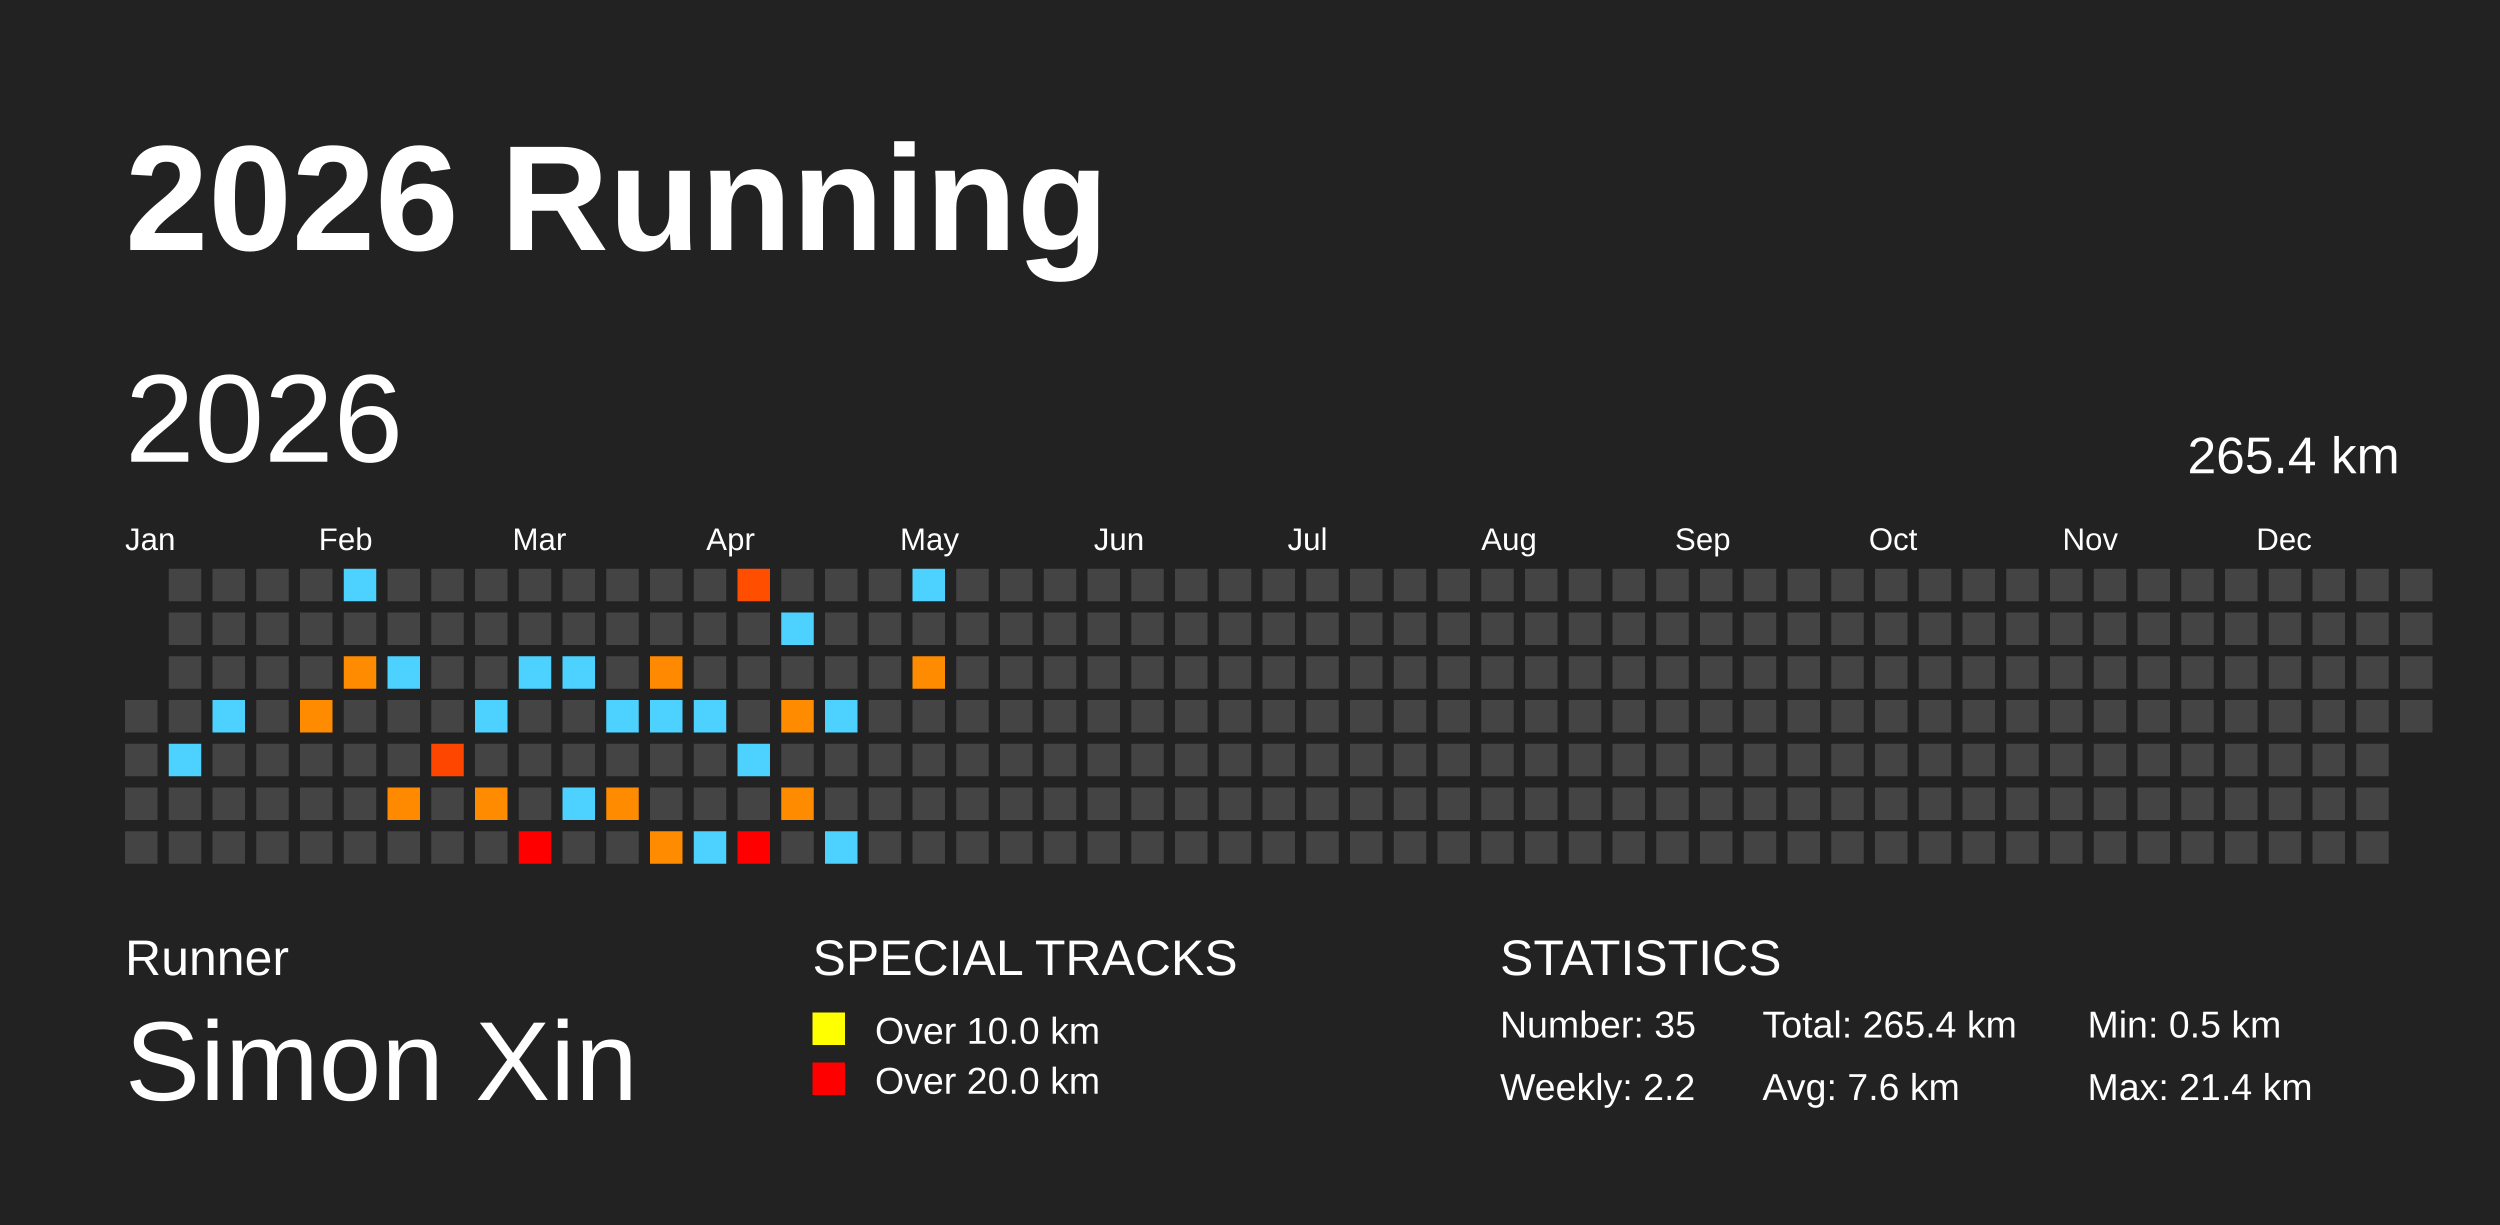
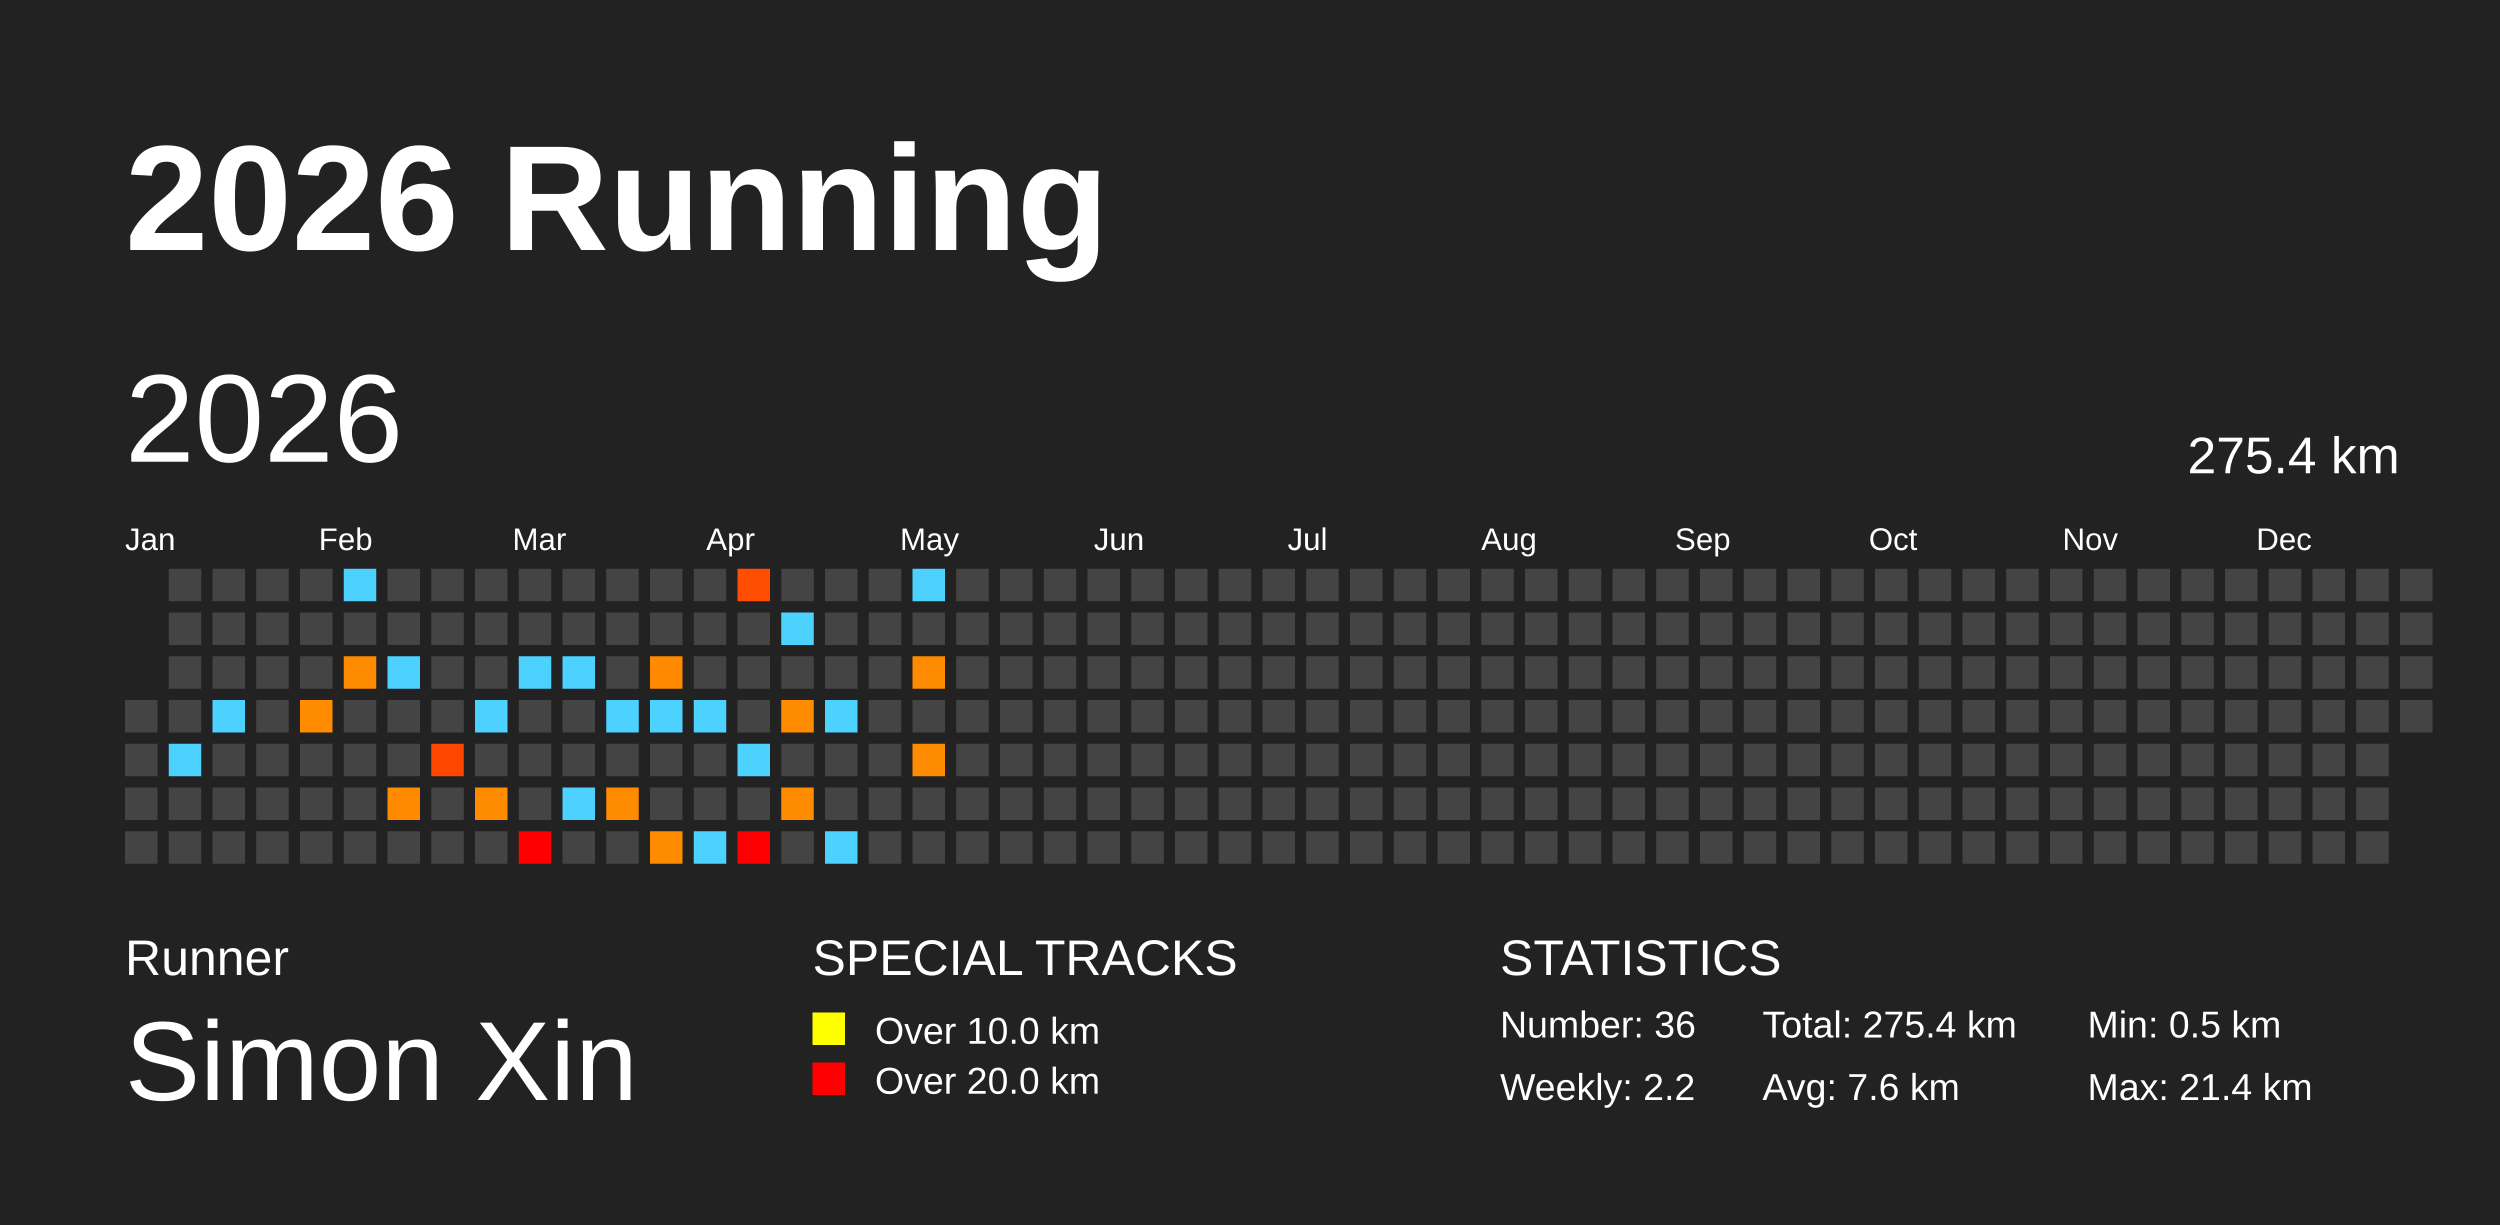
<svg xmlns="http://www.w3.org/2000/svg" baseProfile="full" height="98mm" version="1.1" viewBox="0,0,200,98" width="200mm">
  <defs />
  <rect fill="#222222" height="98" width="200" x="0" y="0" />
  <text fill="#FFFFFF" style="font-size:12px; font-family:Arial; font-weight:bold;" x="10" y="20">2026 Running</text>
  <text fill="#FFFFFF" style="font-size:4px; font-family:Arial" x="10" y="78">Runner</text>
  <text fill="#FFFFFF" style="font-size:9px; font-family:Arial" x="10" y="88">Simon Xin</text>
  <text fill="#FFFFFF" style="font-size:4px; font-family:Arial" x="65" y="78">SPECIAL TRACKS</text>
  <rect fill="yellow" height="2.6" width="2.6" x="65" y="81" />
  <text fill="#FFFFFF" style="font-size:3px; font-family:Arial" x="70" y="83.5">Over 10.0 km</text>
  <rect fill="red" height="2.6" width="2.6" x="65" y="85" />
  <text fill="#FFFFFF" style="font-size:3px; font-family:Arial" x="70" y="87.5">Over 20.0 km</text>
  <text fill="#FFFFFF" style="font-size:4px; font-family:Arial" x="120" y="78">STATISTICS</text>
-   <text fill="#FFFFFF" style="font-size:3px; font-family:Arial" x="120" y="83">Number: 35</text>
+   <text fill="#FFFFFF" style="font-size:3px; font-family:Arial" x="120" y="83">Number: 36</text>
  <text fill="#FFFFFF" style="font-size:3px; font-family:Arial" x="120" y="88">Weekly: 2.2</text>
-   <text fill="#FFFFFF" style="font-size:3px; font-family:Arial" x="141" y="83">Total: 265.4 km</text>
+   <text fill="#FFFFFF" style="font-size:3px; font-family:Arial" x="141" y="83">Total: 275.4 km</text>
  <text fill="#FFFFFF" style="font-size:3px; font-family:Arial" x="141" y="88">Avg: 7.6 km</text>
  <text fill="#FFFFFF" style="font-size:3px; font-family:Arial" x="167" y="83">Min: 0.5 km</text>
  <text fill="#FFFFFF" style="font-size:3px; font-family:Arial" x="167" y="88">Max: 21.4 km</text>
  <text dominant-baseline="hanging" fill="#FFFFFF" style="font-size:10.0px; font-family:Arial;" x="10" y="30">2026</text>
-   <text dominant-baseline="hanging" fill="#FFFFFF" style="font-size:4.125px; font-family:Arial;" x="175" y="35">265.4 km</text>
+   <text dominant-baseline="hanging" fill="#FFFFFF" style="font-size:4.125px; font-family:Arial;" x="175" y="35">275.4 km</text>
  <text fill="#FFFFFF" style="font-size:2.5px; font-family:Arial" x="10.0" y="44">Jan</text>
  <text fill="#FFFFFF" style="font-size:2.5px; font-family:Arial" x="25.5" y="44">Feb</text>
  <text fill="#FFFFFF" style="font-size:2.5px; font-family:Arial" x="41.0" y="44">Mar</text>
  <text fill="#FFFFFF" style="font-size:2.5px; font-family:Arial" x="56.5" y="44">Apr</text>
  <text fill="#FFFFFF" style="font-size:2.5px; font-family:Arial" x="72.0" y="44">May</text>
  <text fill="#FFFFFF" style="font-size:2.5px; font-family:Arial" x="87.5" y="44">Jun</text>
  <text fill="#FFFFFF" style="font-size:2.5px; font-family:Arial" x="103.0" y="44">Jul</text>
  <text fill="#FFFFFF" style="font-size:2.5px; font-family:Arial" x="118.5" y="44">Aug</text>
  <text fill="#FFFFFF" style="font-size:2.5px; font-family:Arial" x="134.0" y="44">Sep</text>
  <text fill="#FFFFFF" style="font-size:2.5px; font-family:Arial" x="149.5" y="44">Oct</text>
  <text fill="#FFFFFF" style="font-size:2.5px; font-family:Arial" x="165.0" y="44">Nov</text>
  <text fill="#FFFFFF" style="font-size:2.5px; font-family:Arial" x="180.5" y="44">Dec</text>
  <rect fill="#444444" height="2.6" width="2.6" x="10.0" y="56.0" />
  <rect fill="#444444" height="2.6" width="2.6" x="10.0" y="59.5" />
  <rect fill="#444444" height="2.6" width="2.6" x="10.0" y="63.0" />
  <rect fill="#444444" height="2.6" width="2.6" x="10.0" y="66.5" />
  <rect fill="#444444" height="2.6" width="2.6" x="13.5" y="45.5" />
  <rect fill="#444444" height="2.6" width="2.6" x="13.5" y="49.0" />
  <rect fill="#444444" height="2.6" width="2.6" x="13.5" y="52.5" />
  <rect fill="#444444" height="2.6" width="2.6" x="13.5" y="56.0" />
  <rect fill="#4dd2ff" height="2.6" width="2.6" x="13.5" y="59.5" />
  <rect fill="#444444" height="2.6" width="2.6" x="13.5" y="63.0" />
  <rect fill="#444444" height="2.6" width="2.6" x="13.5" y="66.5" />
  <rect fill="#444444" height="2.6" width="2.6" x="17.0" y="45.5" />
  <rect fill="#444444" height="2.6" width="2.6" x="17.0" y="49.0" />
  <rect fill="#444444" height="2.6" width="2.6" x="17.0" y="52.5" />
  <rect fill="#4dd2ff" height="2.6" width="2.6" x="17.0" y="56.0" />
  <rect fill="#444444" height="2.6" width="2.6" x="17.0" y="59.5" />
  <rect fill="#444444" height="2.6" width="2.6" x="17.0" y="63.0" />
  <rect fill="#444444" height="2.6" width="2.6" x="17.0" y="66.5" />
  <rect fill="#444444" height="2.6" width="2.6" x="20.5" y="45.5" />
  <rect fill="#444444" height="2.6" width="2.6" x="20.5" y="49.0" />
  <rect fill="#444444" height="2.6" width="2.6" x="20.5" y="52.5" />
  <rect fill="#444444" height="2.6" width="2.6" x="20.5" y="56.0" />
  <rect fill="#444444" height="2.6" width="2.6" x="20.5" y="59.5" />
  <rect fill="#444444" height="2.6" width="2.6" x="20.5" y="63.0" />
  <rect fill="#444444" height="2.6" width="2.6" x="20.5" y="66.5" />
  <rect fill="#444444" height="2.6" width="2.6" x="24.0" y="45.5" />
  <rect fill="#444444" height="2.6" width="2.6" x="24.0" y="49.0" />
  <rect fill="#444444" height="2.6" width="2.6" x="24.0" y="52.5" />
  <rect fill="#ff8b00" height="2.6" width="2.6" x="24.0" y="56.0" />
  <rect fill="#444444" height="2.6" width="2.6" x="24.0" y="59.5" />
  <rect fill="#444444" height="2.6" width="2.6" x="24.0" y="63.0" />
  <rect fill="#444444" height="2.6" width="2.6" x="24.0" y="66.5" />
  <rect fill="#4dd2ff" height="2.6" width="2.6" x="27.5" y="45.5" />
  <rect fill="#444444" height="2.6" width="2.6" x="27.5" y="49.0" />
  <rect fill="#ff8b00" height="2.6" width="2.6" x="27.5" y="52.5" />
  <rect fill="#444444" height="2.6" width="2.6" x="27.5" y="56.0" />
  <rect fill="#444444" height="2.6" width="2.6" x="27.5" y="59.5" />
  <rect fill="#444444" height="2.6" width="2.6" x="27.5" y="63.0" />
  <rect fill="#444444" height="2.6" width="2.6" x="27.5" y="66.5" />
  <rect fill="#444444" height="2.6" width="2.6" x="31.0" y="45.5" />
  <rect fill="#444444" height="2.6" width="2.6" x="31.0" y="49.0" />
  <rect fill="#4dd2ff" height="2.6" width="2.6" x="31.0" y="52.5" />
  <rect fill="#444444" height="2.6" width="2.6" x="31.0" y="56.0" />
  <rect fill="#444444" height="2.6" width="2.6" x="31.0" y="59.5" />
  <rect fill="#ff8a00" height="2.6" width="2.6" x="31.0" y="63.0" />
  <rect fill="#444444" height="2.6" width="2.6" x="31.0" y="66.5" />
  <rect fill="#444444" height="2.6" width="2.6" x="34.5" y="45.5" />
  <rect fill="#444444" height="2.6" width="2.6" x="34.5" y="49.0" />
  <rect fill="#444444" height="2.6" width="2.6" x="34.5" y="52.5" />
  <rect fill="#444444" height="2.6" width="2.6" x="34.5" y="56.0" />
  <rect fill="#ff4600" height="2.6" width="2.6" x="34.5" y="59.5" />
  <rect fill="#444444" height="2.6" width="2.6" x="34.5" y="63.0" />
  <rect fill="#444444" height="2.6" width="2.6" x="34.5" y="66.5" />
  <rect fill="#444444" height="2.6" width="2.6" x="38.0" y="45.5" />
  <rect fill="#444444" height="2.6" width="2.6" x="38.0" y="49.0" />
  <rect fill="#444444" height="2.6" width="2.6" x="38.0" y="52.5" />
  <rect fill="#4dd2ff" height="2.6" width="2.6" x="38.0" y="56.0" />
  <rect fill="#444444" height="2.6" width="2.6" x="38.0" y="59.5" />
  <rect fill="#ff8b00" height="2.6" width="2.6" x="38.0" y="63.0" />
  <rect fill="#444444" height="2.6" width="2.6" x="38.0" y="66.5" />
  <rect fill="#444444" height="2.6" width="2.6" x="41.5" y="45.5" />
  <rect fill="#444444" height="2.6" width="2.6" x="41.5" y="49.0" />
  <rect fill="#4dd2ff" height="2.6" width="2.6" x="41.5" y="52.5" />
  <rect fill="#444444" height="2.6" width="2.6" x="41.5" y="56.0" />
  <rect fill="#444444" height="2.6" width="2.6" x="41.5" y="59.5" />
  <rect fill="#444444" height="2.6" width="2.6" x="41.5" y="63.0" />
  <rect fill="red" height="2.6" width="2.6" x="41.5" y="66.5" />
  <rect fill="#444444" height="2.6" width="2.6" x="45.0" y="45.5" />
  <rect fill="#444444" height="2.6" width="2.6" x="45.0" y="49.0" />
  <rect fill="#4dd2ff" height="2.6" width="2.6" x="45.0" y="52.5" />
  <rect fill="#444444" height="2.6" width="2.6" x="45.0" y="56.0" />
  <rect fill="#444444" height="2.6" width="2.6" x="45.0" y="59.5" />
  <rect fill="#4dd2ff" height="2.6" width="2.6" x="45.0" y="63.0" />
  <rect fill="#444444" height="2.6" width="2.6" x="45.0" y="66.5" />
  <rect fill="#444444" height="2.6" width="2.6" x="48.5" y="45.5" />
  <rect fill="#444444" height="2.6" width="2.6" x="48.5" y="49.0" />
  <rect fill="#444444" height="2.6" width="2.6" x="48.5" y="52.5" />
  <rect fill="#4dd2ff" height="2.6" width="2.6" x="48.5" y="56.0" />
  <rect fill="#444444" height="2.6" width="2.6" x="48.5" y="59.5" />
  <rect fill="#ff8b00" height="2.6" width="2.6" x="48.5" y="63.0" />
  <rect fill="#444444" height="2.6" width="2.6" x="48.5" y="66.5" />
  <rect fill="#444444" height="2.6" width="2.6" x="52.0" y="45.5" />
  <rect fill="#444444" height="2.6" width="2.6" x="52.0" y="49.0" />
  <rect fill="#ff8900" height="2.6" width="2.6" x="52.0" y="52.5" />
  <rect fill="#4dd2ff" height="2.6" width="2.6" x="52.0" y="56.0" />
  <rect fill="#444444" height="2.6" width="2.6" x="52.0" y="59.5" />
  <rect fill="#444444" height="2.6" width="2.6" x="52.0" y="63.0" />
  <rect fill="#ff8b00" height="2.6" width="2.6" x="52.0" y="66.5" />
  <rect fill="#444444" height="2.6" width="2.6" x="55.5" y="45.5" />
  <rect fill="#444444" height="2.6" width="2.6" x="55.5" y="49.0" />
  <rect fill="#444444" height="2.6" width="2.6" x="55.5" y="52.5" />
  <rect fill="#4dd2ff" height="2.6" width="2.6" x="55.5" y="56.0" />
  <rect fill="#444444" height="2.6" width="2.6" x="55.5" y="59.5" />
  <rect fill="#444444" height="2.6" width="2.6" x="55.5" y="63.0" />
  <rect fill="#4dd2ff" height="2.6" width="2.6" x="55.5" y="66.5" />
  <rect fill="#ff4e00" height="2.6" width="2.6" x="59.0" y="45.5" />
  <rect fill="#444444" height="2.6" width="2.6" x="59.0" y="49.0" />
  <rect fill="#444444" height="2.6" width="2.6" x="59.0" y="52.5" />
  <rect fill="#444444" height="2.6" width="2.6" x="59.0" y="56.0" />
  <rect fill="#4dd2ff" height="2.6" width="2.6" x="59.0" y="59.5" />
  <rect fill="#444444" height="2.6" width="2.6" x="59.0" y="63.0" />
  <rect fill="red" height="2.6" width="2.6" x="59.0" y="66.5" />
  <rect fill="#444444" height="2.6" width="2.6" x="62.5" y="45.5" />
  <rect fill="#4dd2ff" height="2.6" width="2.6" x="62.5" y="49.0" />
  <rect fill="#444444" height="2.6" width="2.6" x="62.5" y="52.5" />
  <rect fill="#ff8b00" height="2.6" width="2.6" x="62.5" y="56.0" />
  <rect fill="#444444" height="2.6" width="2.6" x="62.5" y="59.5" />
  <rect fill="#ff8b00" height="2.6" width="2.6" x="62.5" y="63.0" />
  <rect fill="#444444" height="2.6" width="2.6" x="62.5" y="66.5" />
  <rect fill="#444444" height="2.6" width="2.6" x="66.0" y="45.5" />
  <rect fill="#444444" height="2.6" width="2.6" x="66.0" y="49.0" />
  <rect fill="#444444" height="2.6" width="2.6" x="66.0" y="52.5" />
  <rect fill="#4dd2ff" height="2.6" width="2.6" x="66.0" y="56.0" />
  <rect fill="#444444" height="2.6" width="2.6" x="66.0" y="59.5" />
  <rect fill="#444444" height="2.6" width="2.6" x="66.0" y="63.0" />
  <rect fill="#4dd2ff" height="2.6" width="2.6" x="66.0" y="66.5" />
  <rect fill="#444444" height="2.6" width="2.6" x="69.5" y="45.5" />
  <rect fill="#444444" height="2.6" width="2.6" x="69.5" y="49.0" />
  <rect fill="#444444" height="2.6" width="2.6" x="69.5" y="52.5" />
  <rect fill="#444444" height="2.6" width="2.6" x="69.5" y="56.0" />
  <rect fill="#444444" height="2.6" width="2.6" x="69.5" y="59.5" />
  <rect fill="#444444" height="2.6" width="2.6" x="69.5" y="63.0" />
  <rect fill="#444444" height="2.6" width="2.6" x="69.5" y="66.5" />
  <rect fill="#4dd2ff" height="2.6" width="2.6" x="73.0" y="45.5" />
  <rect fill="#444444" height="2.6" width="2.6" x="73.0" y="49.0" />
  <rect fill="#ff8b00" height="2.6" width="2.6" x="73.0" y="52.5" />
  <rect fill="#444444" height="2.6" width="2.6" x="73.0" y="56.0" />
-   <rect fill="#444444" height="2.6" width="2.6" x="73.0" y="59.5" />
+   <rect fill="#ff8b00" height="2.6" width="2.6" x="73.0" y="59.5" />
  <rect fill="#444444" height="2.6" width="2.6" x="73.0" y="63.0" />
  <rect fill="#444444" height="2.6" width="2.6" x="73.0" y="66.5" />
  <rect fill="#444444" height="2.6" width="2.6" x="76.5" y="45.5" />
  <rect fill="#444444" height="2.6" width="2.6" x="76.5" y="49.0" />
  <rect fill="#444444" height="2.6" width="2.6" x="76.5" y="52.5" />
  <rect fill="#444444" height="2.6" width="2.6" x="76.5" y="56.0" />
  <rect fill="#444444" height="2.6" width="2.6" x="76.5" y="59.5" />
  <rect fill="#444444" height="2.6" width="2.6" x="76.5" y="63.0" />
  <rect fill="#444444" height="2.6" width="2.6" x="76.5" y="66.5" />
  <rect fill="#444444" height="2.6" width="2.6" x="80.0" y="45.5" />
  <rect fill="#444444" height="2.6" width="2.6" x="80.0" y="49.0" />
  <rect fill="#444444" height="2.6" width="2.6" x="80.0" y="52.5" />
  <rect fill="#444444" height="2.6" width="2.6" x="80.0" y="56.0" />
  <rect fill="#444444" height="2.6" width="2.6" x="80.0" y="59.5" />
  <rect fill="#444444" height="2.6" width="2.6" x="80.0" y="63.0" />
  <rect fill="#444444" height="2.6" width="2.6" x="80.0" y="66.5" />
  <rect fill="#444444" height="2.6" width="2.6" x="83.5" y="45.5" />
  <rect fill="#444444" height="2.6" width="2.6" x="83.5" y="49.0" />
  <rect fill="#444444" height="2.6" width="2.6" x="83.5" y="52.5" />
  <rect fill="#444444" height="2.6" width="2.6" x="83.5" y="56.0" />
  <rect fill="#444444" height="2.6" width="2.6" x="83.5" y="59.5" />
  <rect fill="#444444" height="2.6" width="2.6" x="83.5" y="63.0" />
  <rect fill="#444444" height="2.6" width="2.6" x="83.5" y="66.5" />
  <rect fill="#444444" height="2.6" width="2.6" x="87.0" y="45.5" />
  <rect fill="#444444" height="2.6" width="2.6" x="87.0" y="49.0" />
  <rect fill="#444444" height="2.6" width="2.6" x="87.0" y="52.5" />
  <rect fill="#444444" height="2.6" width="2.6" x="87.0" y="56.0" />
  <rect fill="#444444" height="2.6" width="2.6" x="87.0" y="59.5" />
  <rect fill="#444444" height="2.6" width="2.6" x="87.0" y="63.0" />
  <rect fill="#444444" height="2.6" width="2.6" x="87.0" y="66.5" />
  <rect fill="#444444" height="2.6" width="2.6" x="90.5" y="45.5" />
  <rect fill="#444444" height="2.6" width="2.6" x="90.5" y="49.0" />
  <rect fill="#444444" height="2.6" width="2.6" x="90.5" y="52.5" />
  <rect fill="#444444" height="2.6" width="2.6" x="90.5" y="56.0" />
  <rect fill="#444444" height="2.6" width="2.6" x="90.5" y="59.5" />
  <rect fill="#444444" height="2.6" width="2.6" x="90.5" y="63.0" />
  <rect fill="#444444" height="2.6" width="2.6" x="90.5" y="66.5" />
  <rect fill="#444444" height="2.6" width="2.6" x="94.0" y="45.5" />
  <rect fill="#444444" height="2.6" width="2.6" x="94.0" y="49.0" />
  <rect fill="#444444" height="2.6" width="2.6" x="94.0" y="52.5" />
  <rect fill="#444444" height="2.6" width="2.6" x="94.0" y="56.0" />
  <rect fill="#444444" height="2.6" width="2.6" x="94.0" y="59.5" />
  <rect fill="#444444" height="2.6" width="2.6" x="94.0" y="63.0" />
  <rect fill="#444444" height="2.6" width="2.6" x="94.0" y="66.5" />
  <rect fill="#444444" height="2.6" width="2.6" x="97.5" y="45.5" />
  <rect fill="#444444" height="2.6" width="2.6" x="97.5" y="49.0" />
  <rect fill="#444444" height="2.6" width="2.6" x="97.5" y="52.5" />
  <rect fill="#444444" height="2.6" width="2.6" x="97.5" y="56.0" />
  <rect fill="#444444" height="2.6" width="2.6" x="97.5" y="59.5" />
  <rect fill="#444444" height="2.6" width="2.6" x="97.5" y="63.0" />
  <rect fill="#444444" height="2.6" width="2.6" x="97.5" y="66.5" />
  <rect fill="#444444" height="2.6" width="2.6" x="101.0" y="45.5" />
  <rect fill="#444444" height="2.6" width="2.6" x="101.0" y="49.0" />
  <rect fill="#444444" height="2.6" width="2.6" x="101.0" y="52.5" />
  <rect fill="#444444" height="2.6" width="2.6" x="101.0" y="56.0" />
  <rect fill="#444444" height="2.6" width="2.6" x="101.0" y="59.5" />
  <rect fill="#444444" height="2.6" width="2.6" x="101.0" y="63.0" />
  <rect fill="#444444" height="2.6" width="2.6" x="101.0" y="66.5" />
  <rect fill="#444444" height="2.6" width="2.6" x="104.5" y="45.5" />
  <rect fill="#444444" height="2.6" width="2.6" x="104.5" y="49.0" />
  <rect fill="#444444" height="2.6" width="2.6" x="104.5" y="52.5" />
  <rect fill="#444444" height="2.6" width="2.6" x="104.5" y="56.0" />
  <rect fill="#444444" height="2.6" width="2.6" x="104.5" y="59.5" />
  <rect fill="#444444" height="2.6" width="2.6" x="104.5" y="63.0" />
  <rect fill="#444444" height="2.6" width="2.6" x="104.5" y="66.5" />
  <rect fill="#444444" height="2.6" width="2.6" x="108.0" y="45.5" />
  <rect fill="#444444" height="2.6" width="2.6" x="108.0" y="49.0" />
  <rect fill="#444444" height="2.6" width="2.6" x="108.0" y="52.5" />
  <rect fill="#444444" height="2.6" width="2.6" x="108.0" y="56.0" />
  <rect fill="#444444" height="2.6" width="2.6" x="108.0" y="59.5" />
  <rect fill="#444444" height="2.6" width="2.6" x="108.0" y="63.0" />
  <rect fill="#444444" height="2.6" width="2.6" x="108.0" y="66.5" />
  <rect fill="#444444" height="2.6" width="2.6" x="111.5" y="45.5" />
  <rect fill="#444444" height="2.6" width="2.6" x="111.5" y="49.0" />
  <rect fill="#444444" height="2.6" width="2.6" x="111.5" y="52.5" />
  <rect fill="#444444" height="2.6" width="2.6" x="111.5" y="56.0" />
  <rect fill="#444444" height="2.6" width="2.6" x="111.5" y="59.5" />
  <rect fill="#444444" height="2.6" width="2.6" x="111.5" y="63.0" />
  <rect fill="#444444" height="2.6" width="2.6" x="111.5" y="66.5" />
  <rect fill="#444444" height="2.6" width="2.6" x="115.0" y="45.5" />
  <rect fill="#444444" height="2.6" width="2.6" x="115.0" y="49.0" />
  <rect fill="#444444" height="2.6" width="2.6" x="115.0" y="52.5" />
  <rect fill="#444444" height="2.6" width="2.6" x="115.0" y="56.0" />
  <rect fill="#444444" height="2.6" width="2.6" x="115.0" y="59.5" />
  <rect fill="#444444" height="2.6" width="2.6" x="115.0" y="63.0" />
  <rect fill="#444444" height="2.6" width="2.6" x="115.0" y="66.5" />
  <rect fill="#444444" height="2.6" width="2.6" x="118.5" y="45.5" />
  <rect fill="#444444" height="2.6" width="2.6" x="118.5" y="49.0" />
  <rect fill="#444444" height="2.6" width="2.6" x="118.5" y="52.5" />
  <rect fill="#444444" height="2.6" width="2.6" x="118.5" y="56.0" />
  <rect fill="#444444" height="2.6" width="2.6" x="118.5" y="59.5" />
  <rect fill="#444444" height="2.6" width="2.6" x="118.5" y="63.0" />
  <rect fill="#444444" height="2.6" width="2.6" x="118.5" y="66.5" />
  <rect fill="#444444" height="2.6" width="2.6" x="122.0" y="45.5" />
  <rect fill="#444444" height="2.6" width="2.6" x="122.0" y="49.0" />
  <rect fill="#444444" height="2.6" width="2.6" x="122.0" y="52.5" />
  <rect fill="#444444" height="2.6" width="2.6" x="122.0" y="56.0" />
  <rect fill="#444444" height="2.6" width="2.6" x="122.0" y="59.5" />
  <rect fill="#444444" height="2.6" width="2.6" x="122.0" y="63.0" />
  <rect fill="#444444" height="2.6" width="2.6" x="122.0" y="66.5" />
  <rect fill="#444444" height="2.6" width="2.6" x="125.5" y="45.5" />
  <rect fill="#444444" height="2.6" width="2.6" x="125.5" y="49.0" />
  <rect fill="#444444" height="2.6" width="2.6" x="125.5" y="52.5" />
  <rect fill="#444444" height="2.6" width="2.6" x="125.5" y="56.0" />
  <rect fill="#444444" height="2.6" width="2.6" x="125.5" y="59.5" />
  <rect fill="#444444" height="2.6" width="2.6" x="125.5" y="63.0" />
  <rect fill="#444444" height="2.6" width="2.6" x="125.5" y="66.5" />
  <rect fill="#444444" height="2.6" width="2.6" x="129.0" y="45.5" />
  <rect fill="#444444" height="2.6" width="2.6" x="129.0" y="49.0" />
  <rect fill="#444444" height="2.6" width="2.6" x="129.0" y="52.5" />
  <rect fill="#444444" height="2.6" width="2.6" x="129.0" y="56.0" />
  <rect fill="#444444" height="2.6" width="2.6" x="129.0" y="59.5" />
  <rect fill="#444444" height="2.6" width="2.6" x="129.0" y="63.0" />
  <rect fill="#444444" height="2.6" width="2.6" x="129.0" y="66.5" />
  <rect fill="#444444" height="2.6" width="2.6" x="132.5" y="45.5" />
  <rect fill="#444444" height="2.6" width="2.6" x="132.5" y="49.0" />
  <rect fill="#444444" height="2.6" width="2.6" x="132.5" y="52.5" />
  <rect fill="#444444" height="2.6" width="2.6" x="132.5" y="56.0" />
  <rect fill="#444444" height="2.6" width="2.6" x="132.5" y="59.5" />
  <rect fill="#444444" height="2.6" width="2.6" x="132.5" y="63.0" />
  <rect fill="#444444" height="2.6" width="2.6" x="132.5" y="66.5" />
  <rect fill="#444444" height="2.6" width="2.6" x="136.0" y="45.5" />
  <rect fill="#444444" height="2.6" width="2.6" x="136.0" y="49.0" />
  <rect fill="#444444" height="2.6" width="2.6" x="136.0" y="52.5" />
  <rect fill="#444444" height="2.6" width="2.6" x="136.0" y="56.0" />
  <rect fill="#444444" height="2.6" width="2.6" x="136.0" y="59.5" />
  <rect fill="#444444" height="2.6" width="2.6" x="136.0" y="63.0" />
  <rect fill="#444444" height="2.6" width="2.6" x="136.0" y="66.5" />
  <rect fill="#444444" height="2.6" width="2.6" x="139.5" y="45.5" />
  <rect fill="#444444" height="2.6" width="2.6" x="139.5" y="49.0" />
  <rect fill="#444444" height="2.6" width="2.6" x="139.5" y="52.5" />
  <rect fill="#444444" height="2.6" width="2.6" x="139.5" y="56.0" />
  <rect fill="#444444" height="2.6" width="2.6" x="139.5" y="59.5" />
  <rect fill="#444444" height="2.6" width="2.6" x="139.5" y="63.0" />
  <rect fill="#444444" height="2.6" width="2.6" x="139.5" y="66.5" />
  <rect fill="#444444" height="2.6" width="2.6" x="143.0" y="45.5" />
  <rect fill="#444444" height="2.6" width="2.6" x="143.0" y="49.0" />
  <rect fill="#444444" height="2.6" width="2.6" x="143.0" y="52.5" />
  <rect fill="#444444" height="2.6" width="2.6" x="143.0" y="56.0" />
  <rect fill="#444444" height="2.6" width="2.6" x="143.0" y="59.5" />
  <rect fill="#444444" height="2.6" width="2.6" x="143.0" y="63.0" />
  <rect fill="#444444" height="2.6" width="2.6" x="143.0" y="66.5" />
  <rect fill="#444444" height="2.6" width="2.6" x="146.5" y="45.5" />
  <rect fill="#444444" height="2.6" width="2.6" x="146.5" y="49.0" />
  <rect fill="#444444" height="2.6" width="2.6" x="146.5" y="52.5" />
  <rect fill="#444444" height="2.6" width="2.6" x="146.5" y="56.0" />
  <rect fill="#444444" height="2.6" width="2.6" x="146.5" y="59.5" />
  <rect fill="#444444" height="2.6" width="2.6" x="146.5" y="63.0" />
  <rect fill="#444444" height="2.6" width="2.6" x="146.5" y="66.5" />
  <rect fill="#444444" height="2.6" width="2.6" x="150.0" y="45.5" />
  <rect fill="#444444" height="2.6" width="2.6" x="150.0" y="49.0" />
  <rect fill="#444444" height="2.6" width="2.6" x="150.0" y="52.5" />
  <rect fill="#444444" height="2.6" width="2.6" x="150.0" y="56.0" />
  <rect fill="#444444" height="2.6" width="2.6" x="150.0" y="59.5" />
  <rect fill="#444444" height="2.6" width="2.6" x="150.0" y="63.0" />
  <rect fill="#444444" height="2.6" width="2.6" x="150.0" y="66.5" />
  <rect fill="#444444" height="2.6" width="2.6" x="153.5" y="45.5" />
  <rect fill="#444444" height="2.6" width="2.6" x="153.5" y="49.0" />
  <rect fill="#444444" height="2.6" width="2.6" x="153.5" y="52.5" />
  <rect fill="#444444" height="2.6" width="2.6" x="153.5" y="56.0" />
  <rect fill="#444444" height="2.6" width="2.6" x="153.5" y="59.5" />
  <rect fill="#444444" height="2.6" width="2.6" x="153.5" y="63.0" />
  <rect fill="#444444" height="2.6" width="2.6" x="153.5" y="66.5" />
  <rect fill="#444444" height="2.6" width="2.6" x="157.0" y="45.5" />
  <rect fill="#444444" height="2.6" width="2.6" x="157.0" y="49.0" />
  <rect fill="#444444" height="2.6" width="2.6" x="157.0" y="52.5" />
  <rect fill="#444444" height="2.6" width="2.6" x="157.0" y="56.0" />
  <rect fill="#444444" height="2.6" width="2.6" x="157.0" y="59.5" />
  <rect fill="#444444" height="2.6" width="2.6" x="157.0" y="63.0" />
  <rect fill="#444444" height="2.6" width="2.6" x="157.0" y="66.5" />
  <rect fill="#444444" height="2.6" width="2.6" x="160.5" y="45.5" />
  <rect fill="#444444" height="2.6" width="2.6" x="160.5" y="49.0" />
  <rect fill="#444444" height="2.6" width="2.6" x="160.5" y="52.5" />
  <rect fill="#444444" height="2.6" width="2.6" x="160.5" y="56.0" />
  <rect fill="#444444" height="2.6" width="2.6" x="160.5" y="59.5" />
  <rect fill="#444444" height="2.6" width="2.6" x="160.5" y="63.0" />
  <rect fill="#444444" height="2.6" width="2.6" x="160.5" y="66.5" />
  <rect fill="#444444" height="2.6" width="2.6" x="164.0" y="45.5" />
  <rect fill="#444444" height="2.6" width="2.6" x="164.0" y="49.0" />
  <rect fill="#444444" height="2.6" width="2.6" x="164.0" y="52.5" />
  <rect fill="#444444" height="2.6" width="2.6" x="164.0" y="56.0" />
  <rect fill="#444444" height="2.6" width="2.6" x="164.0" y="59.5" />
  <rect fill="#444444" height="2.6" width="2.6" x="164.0" y="63.0" />
  <rect fill="#444444" height="2.6" width="2.6" x="164.0" y="66.5" />
  <rect fill="#444444" height="2.6" width="2.6" x="167.5" y="45.5" />
  <rect fill="#444444" height="2.6" width="2.6" x="167.5" y="49.0" />
  <rect fill="#444444" height="2.6" width="2.6" x="167.5" y="52.5" />
  <rect fill="#444444" height="2.6" width="2.6" x="167.5" y="56.0" />
  <rect fill="#444444" height="2.6" width="2.6" x="167.5" y="59.5" />
  <rect fill="#444444" height="2.6" width="2.6" x="167.5" y="63.0" />
  <rect fill="#444444" height="2.6" width="2.6" x="167.5" y="66.5" />
  <rect fill="#444444" height="2.6" width="2.6" x="171.0" y="45.5" />
  <rect fill="#444444" height="2.6" width="2.6" x="171.0" y="49.0" />
  <rect fill="#444444" height="2.6" width="2.6" x="171.0" y="52.5" />
  <rect fill="#444444" height="2.6" width="2.6" x="171.0" y="56.0" />
  <rect fill="#444444" height="2.6" width="2.6" x="171.0" y="59.5" />
  <rect fill="#444444" height="2.6" width="2.6" x="171.0" y="63.0" />
  <rect fill="#444444" height="2.6" width="2.6" x="171.0" y="66.5" />
  <rect fill="#444444" height="2.6" width="2.6" x="174.5" y="45.5" />
  <rect fill="#444444" height="2.6" width="2.6" x="174.5" y="49.0" />
  <rect fill="#444444" height="2.6" width="2.6" x="174.5" y="52.5" />
  <rect fill="#444444" height="2.6" width="2.6" x="174.5" y="56.0" />
  <rect fill="#444444" height="2.6" width="2.6" x="174.5" y="59.5" />
  <rect fill="#444444" height="2.6" width="2.6" x="174.5" y="63.0" />
  <rect fill="#444444" height="2.6" width="2.6" x="174.5" y="66.5" />
  <rect fill="#444444" height="2.6" width="2.6" x="178.0" y="45.5" />
  <rect fill="#444444" height="2.6" width="2.6" x="178.0" y="49.0" />
  <rect fill="#444444" height="2.6" width="2.6" x="178.0" y="52.5" />
  <rect fill="#444444" height="2.6" width="2.6" x="178.0" y="56.0" />
  <rect fill="#444444" height="2.6" width="2.6" x="178.0" y="59.5" />
  <rect fill="#444444" height="2.6" width="2.6" x="178.0" y="63.0" />
  <rect fill="#444444" height="2.6" width="2.6" x="178.0" y="66.5" />
  <rect fill="#444444" height="2.6" width="2.6" x="181.5" y="45.5" />
  <rect fill="#444444" height="2.6" width="2.6" x="181.5" y="49.0" />
  <rect fill="#444444" height="2.6" width="2.6" x="181.5" y="52.5" />
  <rect fill="#444444" height="2.6" width="2.6" x="181.5" y="56.0" />
  <rect fill="#444444" height="2.6" width="2.6" x="181.5" y="59.5" />
  <rect fill="#444444" height="2.6" width="2.6" x="181.5" y="63.0" />
  <rect fill="#444444" height="2.6" width="2.6" x="181.5" y="66.5" />
  <rect fill="#444444" height="2.6" width="2.6" x="185.0" y="45.5" />
  <rect fill="#444444" height="2.6" width="2.6" x="185.0" y="49.0" />
  <rect fill="#444444" height="2.6" width="2.6" x="185.0" y="52.5" />
  <rect fill="#444444" height="2.6" width="2.6" x="185.0" y="56.0" />
  <rect fill="#444444" height="2.6" width="2.6" x="185.0" y="59.5" />
  <rect fill="#444444" height="2.6" width="2.6" x="185.0" y="63.0" />
  <rect fill="#444444" height="2.6" width="2.6" x="185.0" y="66.5" />
  <rect fill="#444444" height="2.6" width="2.6" x="188.5" y="45.5" />
  <rect fill="#444444" height="2.6" width="2.6" x="188.5" y="49.0" />
  <rect fill="#444444" height="2.6" width="2.6" x="188.5" y="52.5" />
  <rect fill="#444444" height="2.6" width="2.6" x="188.5" y="56.0" />
  <rect fill="#444444" height="2.6" width="2.6" x="188.5" y="59.5" />
  <rect fill="#444444" height="2.6" width="2.6" x="188.5" y="63.0" />
  <rect fill="#444444" height="2.6" width="2.6" x="188.5" y="66.5" />
  <rect fill="#444444" height="2.6" width="2.6" x="192.0" y="45.5" />
  <rect fill="#444444" height="2.6" width="2.6" x="192.0" y="49.0" />
  <rect fill="#444444" height="2.6" width="2.6" x="192.0" y="52.5" />
  <rect fill="#444444" height="2.6" width="2.6" x="192.0" y="56.0" />
</svg>
